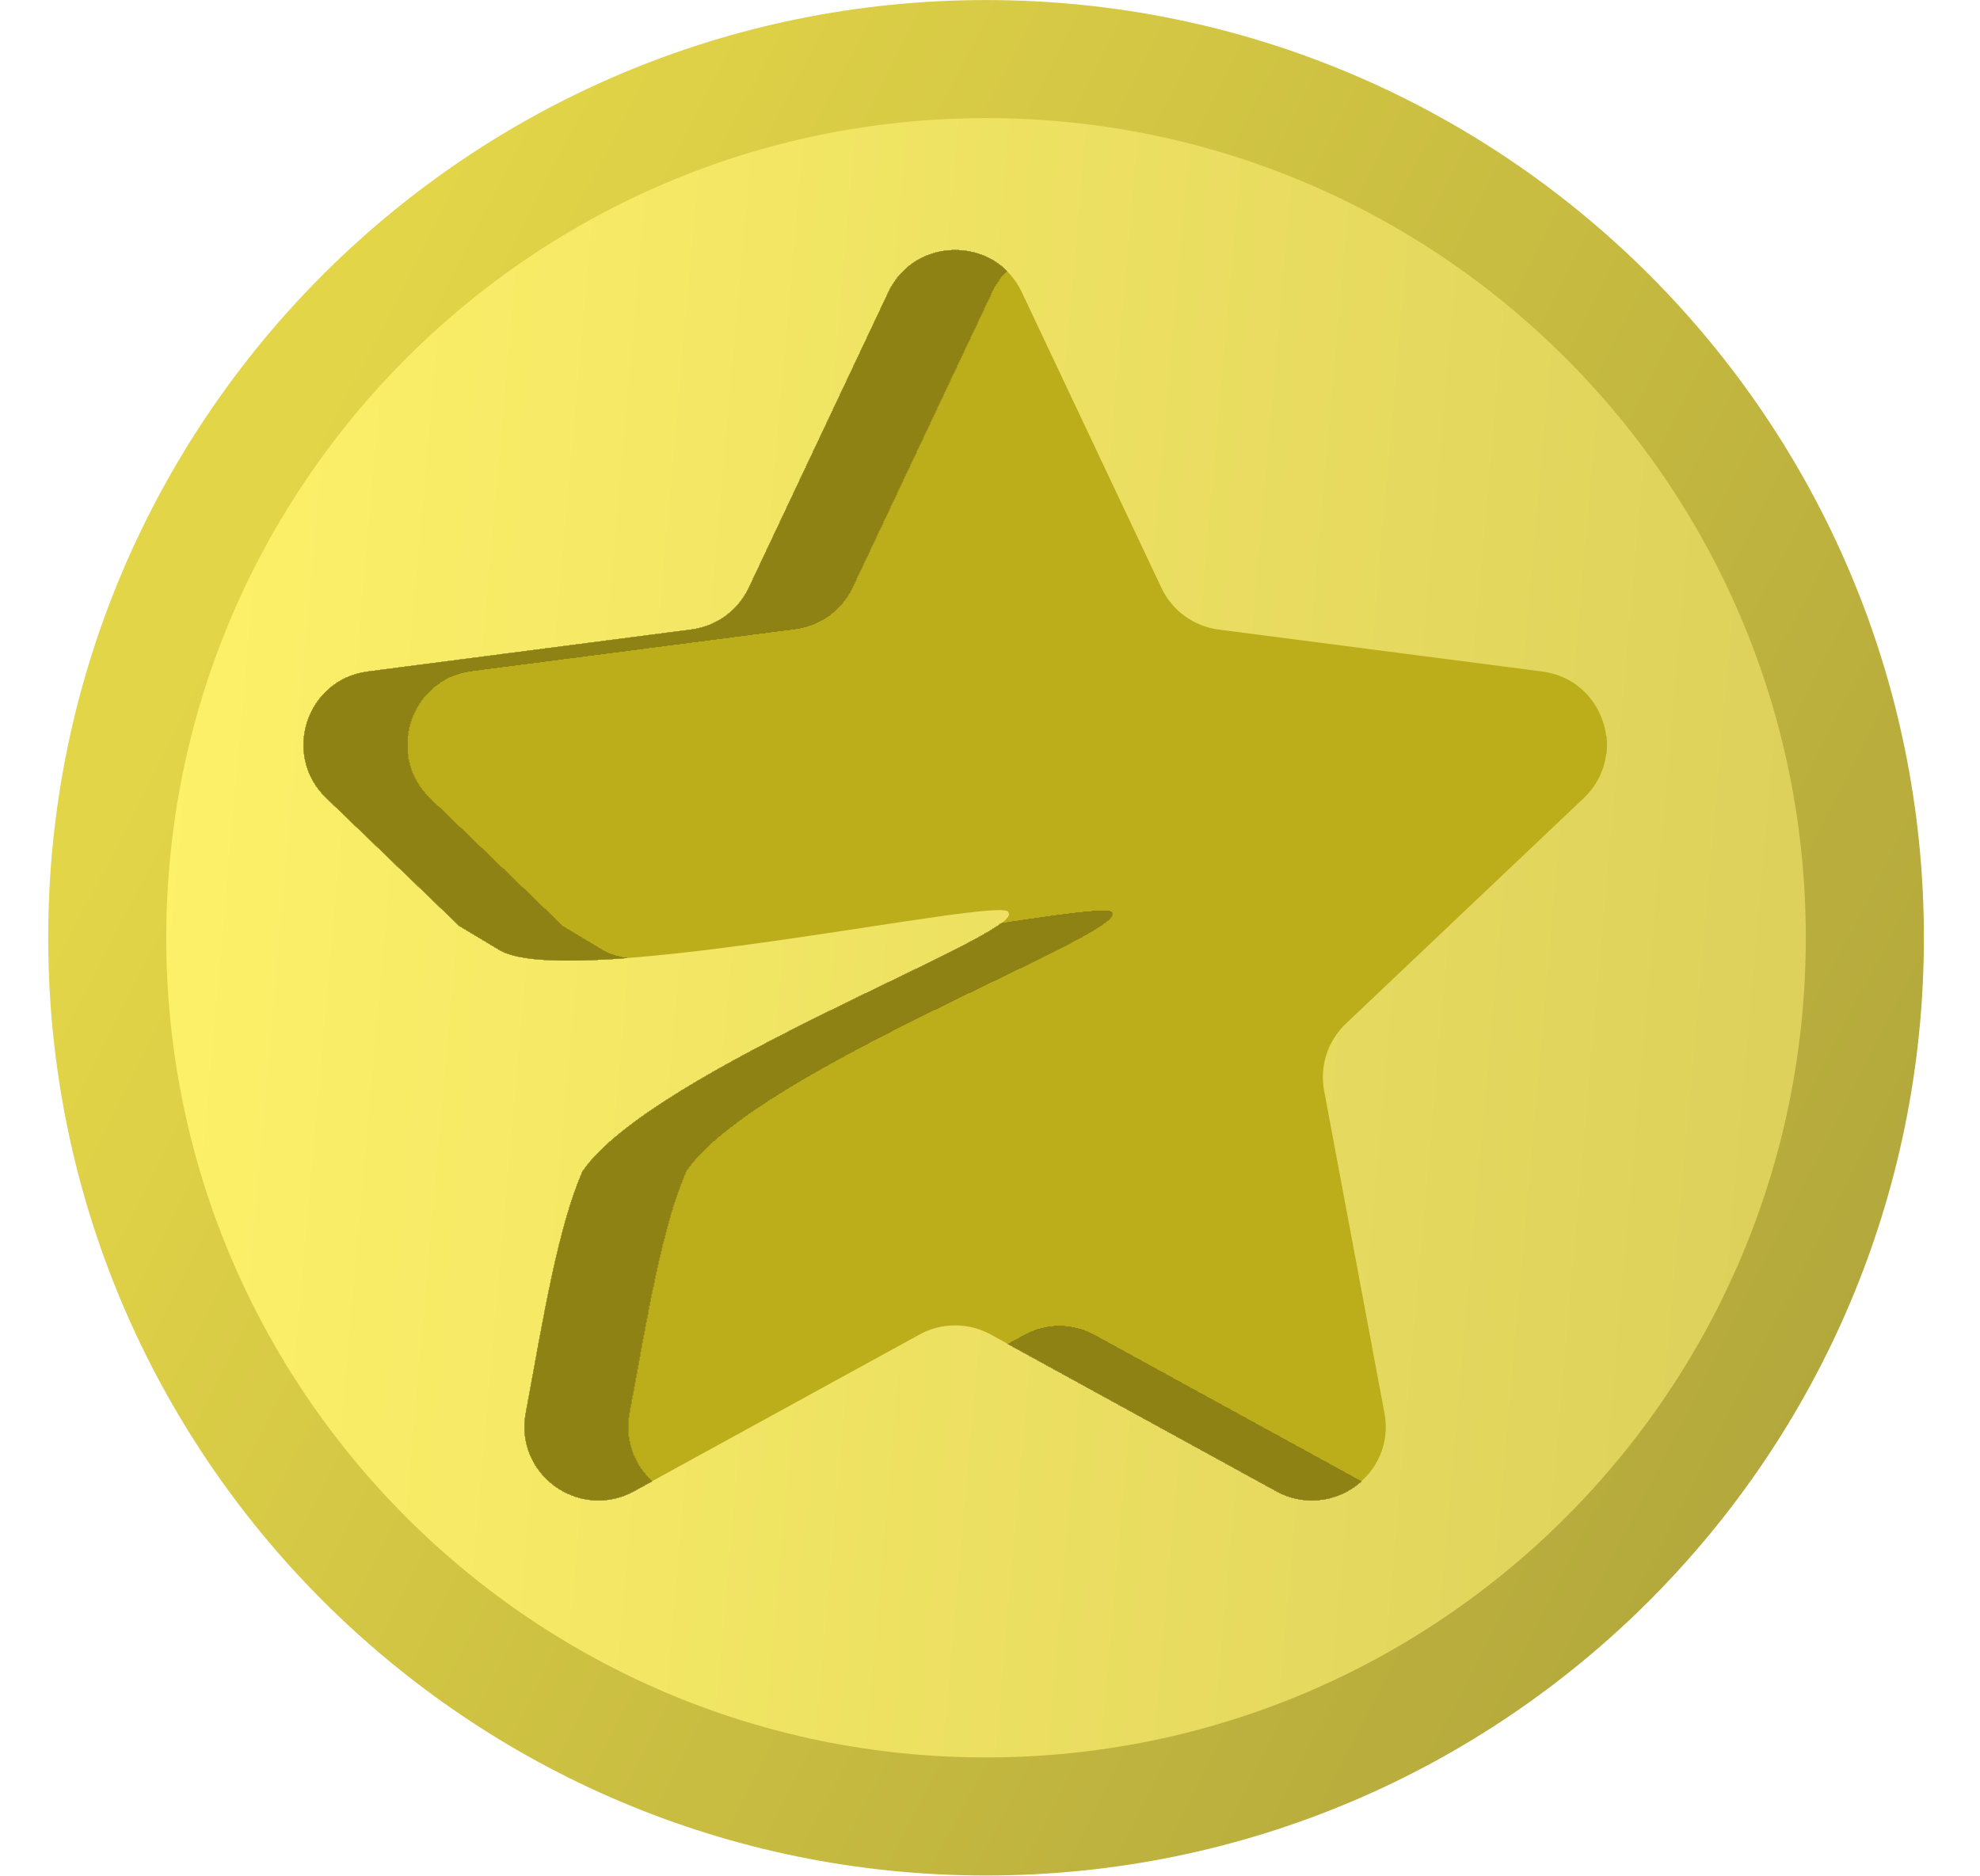
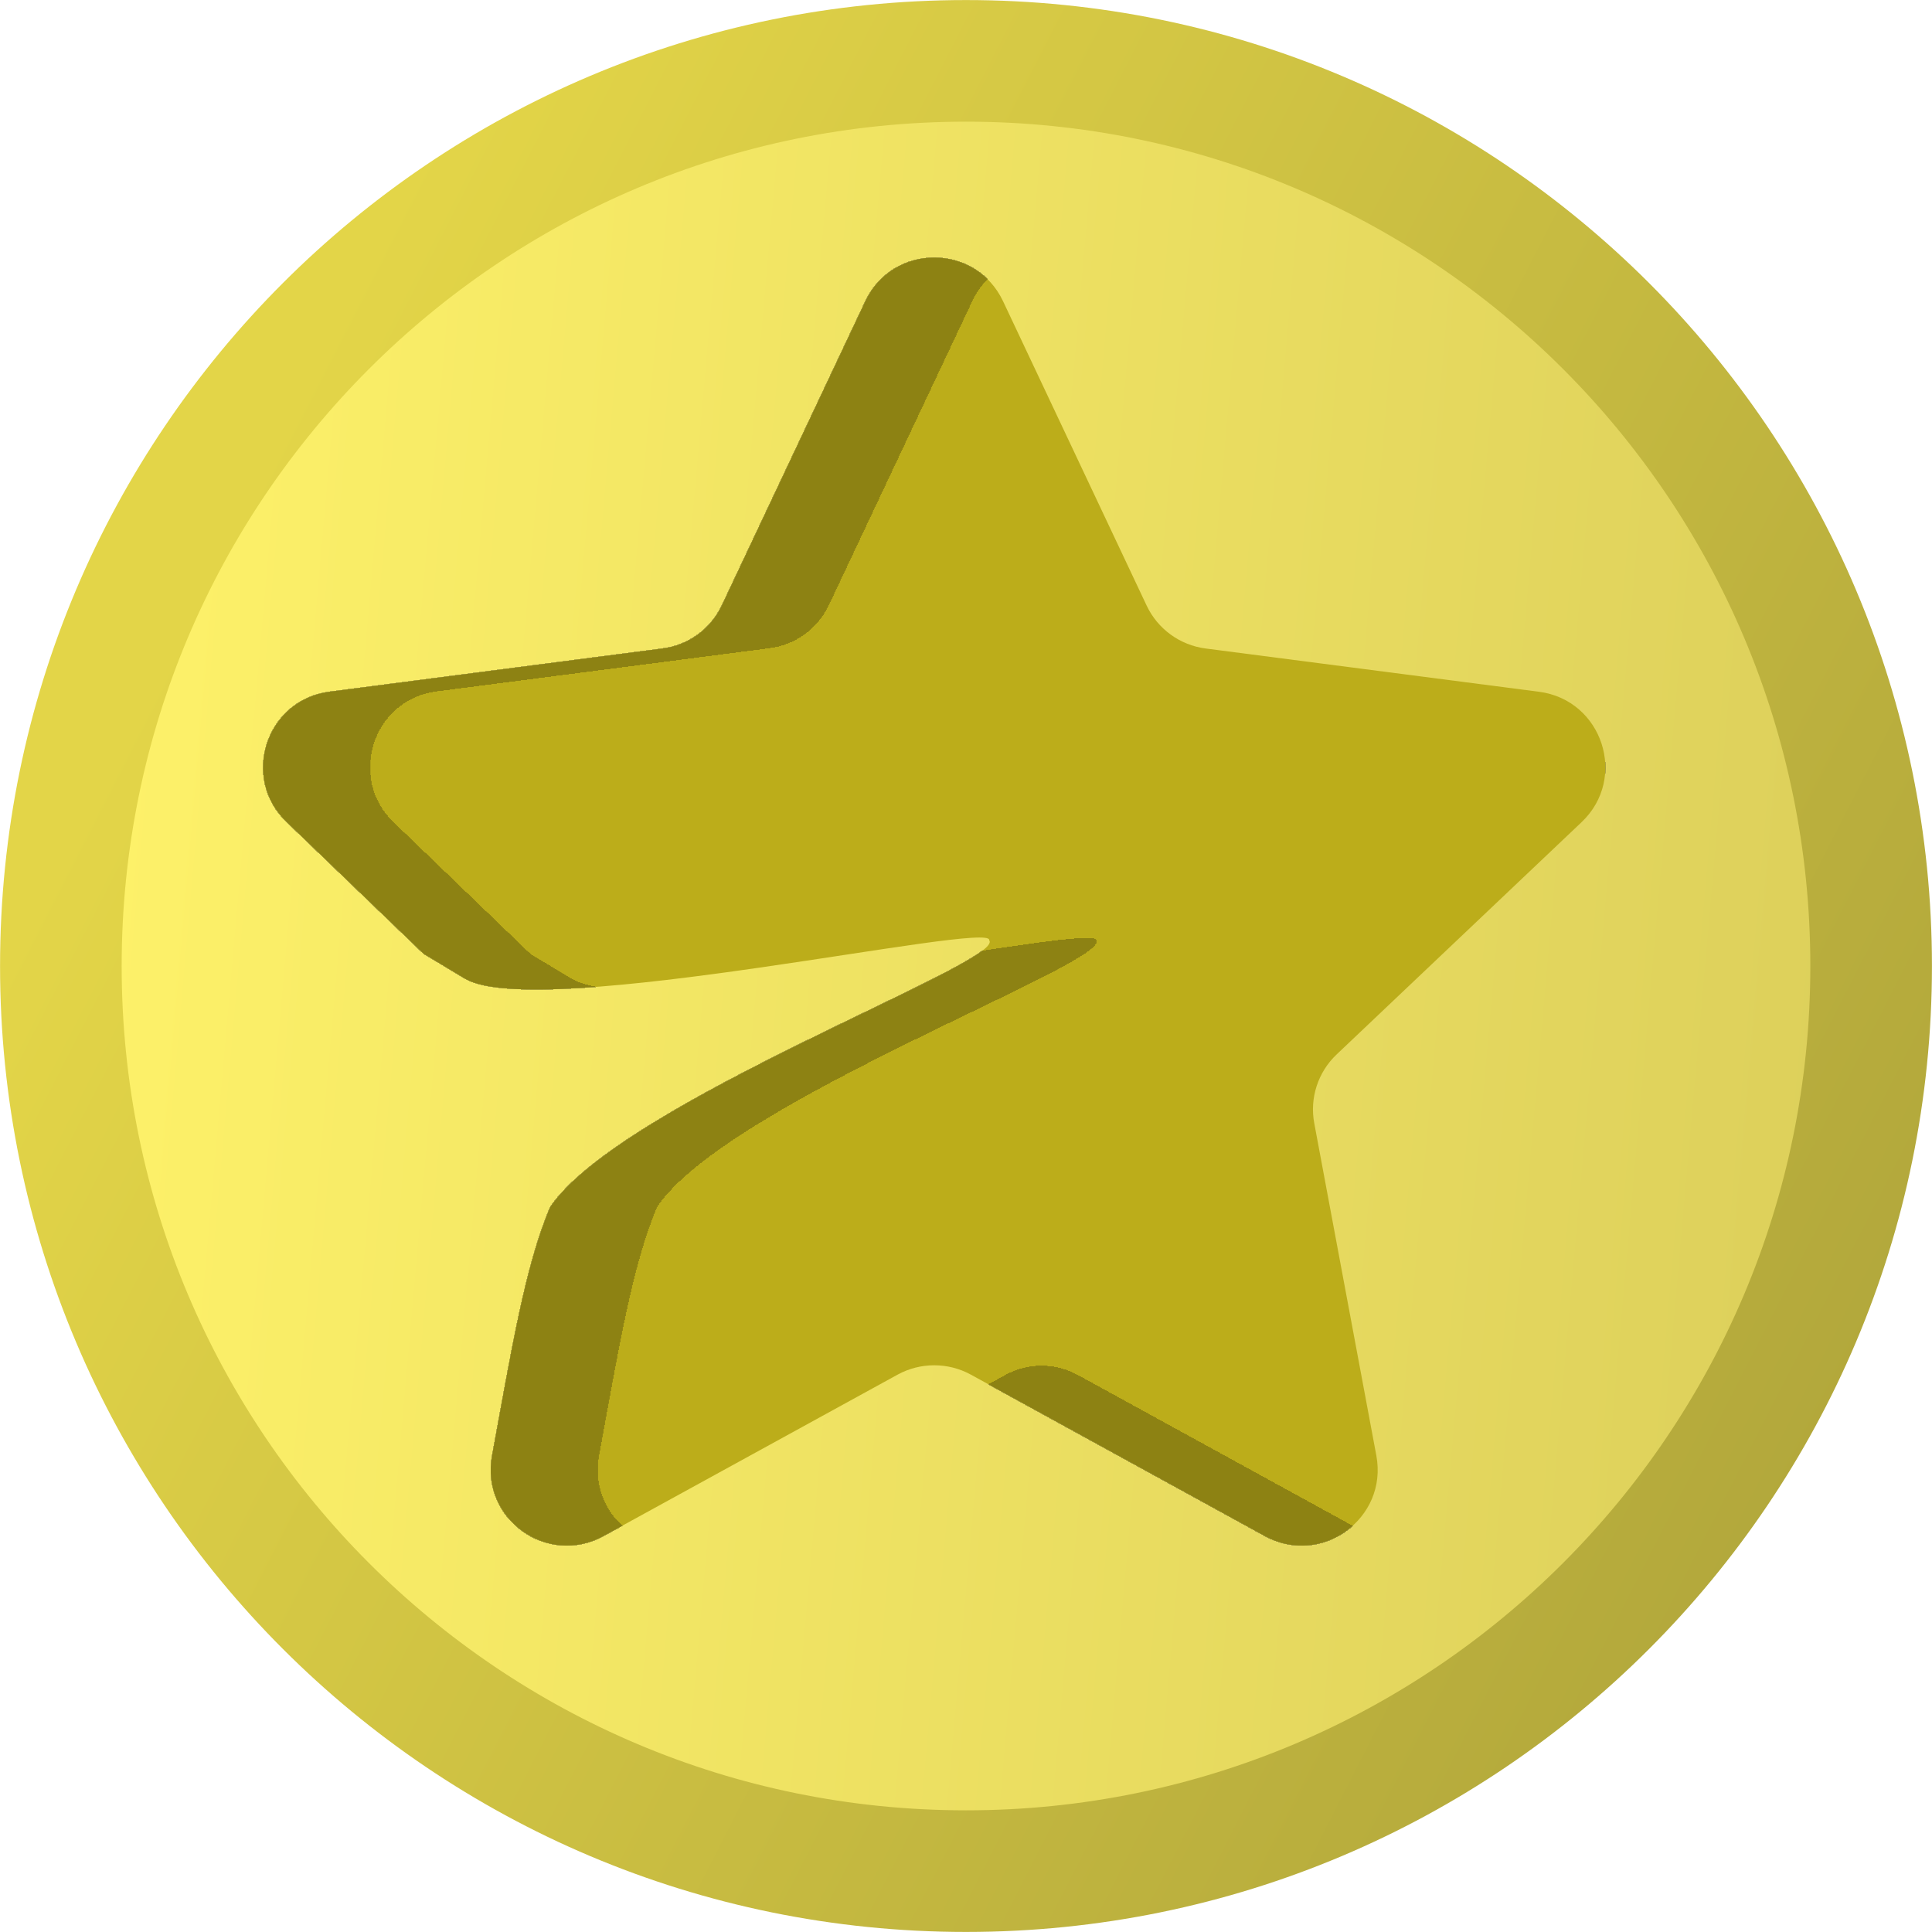
- <svg xmlns="http://www.w3.org/2000/svg" width="19" height="18" viewBox="0 0 19 18" fill="none">
-   <circle cx="9.462" cy="9" r="8.433" fill="url(#paint0_linear_31_4871)" stroke="url(#paint1_linear_31_4871)" stroke-width="1.133" />
-   <g filter="url(#filter0_i_31_4871)">
-     <path d="M8.525 2.806C8.78 2.265 9.551 2.265 9.806 2.806L11.145 5.642C11.248 5.86 11.455 6.011 11.694 6.042L14.8 6.445C15.392 6.522 15.629 7.25 15.197 7.66L12.915 9.824C12.741 9.989 12.662 10.231 12.706 10.467L13.285 13.561C13.395 14.148 12.772 14.598 12.248 14.311L9.506 12.807C9.294 12.691 9.037 12.691 8.825 12.807L6.083 14.311C5.559 14.598 4.936 14.148 5.046 13.561C5.221 12.612 5.353 11.795 5.589 11.245C6.258 10.262 9.838 8.965 9.677 8.76C9.72 8.571 5.51 9.515 4.802 9.122L4.408 8.886L3.134 7.66C2.702 7.25 2.939 6.522 3.531 6.445L6.637 6.042C6.876 6.011 7.083 5.86 7.186 5.642L8.525 2.806Z" fill="#BCAD1A" />
+ <svg xmlns="http://www.w3.org/2000/svg" width="18" height="18" viewBox="0 0 18 18" fill="none">
+   <circle cx="9" cy="9" r="8.433" fill="url(#paint0_linear_31_6097)" stroke="url(#paint1_linear_31_6097)" stroke-width="1.133" />
+   <g filter="url(#filter0_i_31_6097)">
+     <path d="M8.063 2.806C8.319 2.265 9.089 2.265 9.345 2.806L10.683 5.642C10.786 5.86 10.993 6.011 11.233 6.042L14.339 6.445C14.93 6.522 15.168 7.25 14.735 7.66L12.453 9.824C12.279 9.989 12.2 10.231 12.245 10.467L12.823 13.561C12.933 14.148 12.31 14.598 11.786 14.311L9.045 12.807C8.833 12.691 8.575 12.691 8.363 12.807L5.622 14.311C5.098 14.598 4.475 14.148 4.585 13.561C4.76 12.612 4.891 11.795 5.127 11.245C5.796 10.262 9.377 8.965 9.216 8.76C9.259 8.571 5.048 9.515 4.34 9.122L3.947 8.886L2.673 7.66C2.24 7.25 2.478 6.522 3.069 6.445L6.175 6.042C6.415 6.011 6.622 5.86 6.725 5.642L8.063 2.806Z" fill="#BCAD1A" />
  </g>
  <defs>
-     <filter id="filter0_i_31_4871" x="2.913" y="2.4" width="12.505" height="12" filterUnits="userSpaceOnUse" color-interpolation-filters="sRGB">
+     <filter id="filter0_i_31_6097" x="2.451" y="2.4" width="12.505" height="12" filterUnits="userSpaceOnUse" color-interpolation-filters="sRGB">
      <feFlood flood-opacity="0" result="BackgroundImageFix" />
      <feBlend mode="normal" in="SourceGraphic" in2="BackgroundImageFix" result="shape" />
      <feColorMatrix in="SourceAlpha" type="matrix" values="0 0 0 0 0 0 0 0 0 0 0 0 0 0 0 0 0 0 127 0" result="hardAlpha" />
      <feOffset dx="1" />
      <feComposite in2="hardAlpha" operator="arithmetic" k2="-1" k3="1" />
      <feColorMatrix type="matrix" values="0 0 0 0 0 0 0 0 0 0 0 0 0 0 0 0 0 0 0.25 0" />
-       <feBlend mode="normal" in2="shape" result="effect1_innerShadow_31_4871" />
+       <feBlend mode="normal" in2="shape" result="effect1_innerShadow_31_6097" />
    </filter>
-     <linearGradient id="paint0_linear_31_4871" x1="0.462" y1="8.471" x2="18.462" y2="10.059" gradientUnits="userSpaceOnUse">
+     <linearGradient id="paint0_linear_31_6097" x1="9.2694e-08" y1="8.471" x2="18" y2="10.059" gradientUnits="userSpaceOnUse">
      <stop stop-color="#FFF36A" />
      <stop offset="1" stop-color="#DBCE5A" />
    </linearGradient>
-     <linearGradient id="paint1_linear_31_4871" x1="0.991" y1="7.941" x2="22.697" y2="19.059" gradientUnits="userSpaceOnUse">
+     <linearGradient id="paint1_linear_31_6097" x1="0.529" y1="7.941" x2="22.235" y2="19.059" gradientUnits="userSpaceOnUse">
      <stop stop-color="#E3D548" />
      <stop offset="1" stop-color="#9E9536" />
    </linearGradient>
  </defs>
</svg>
